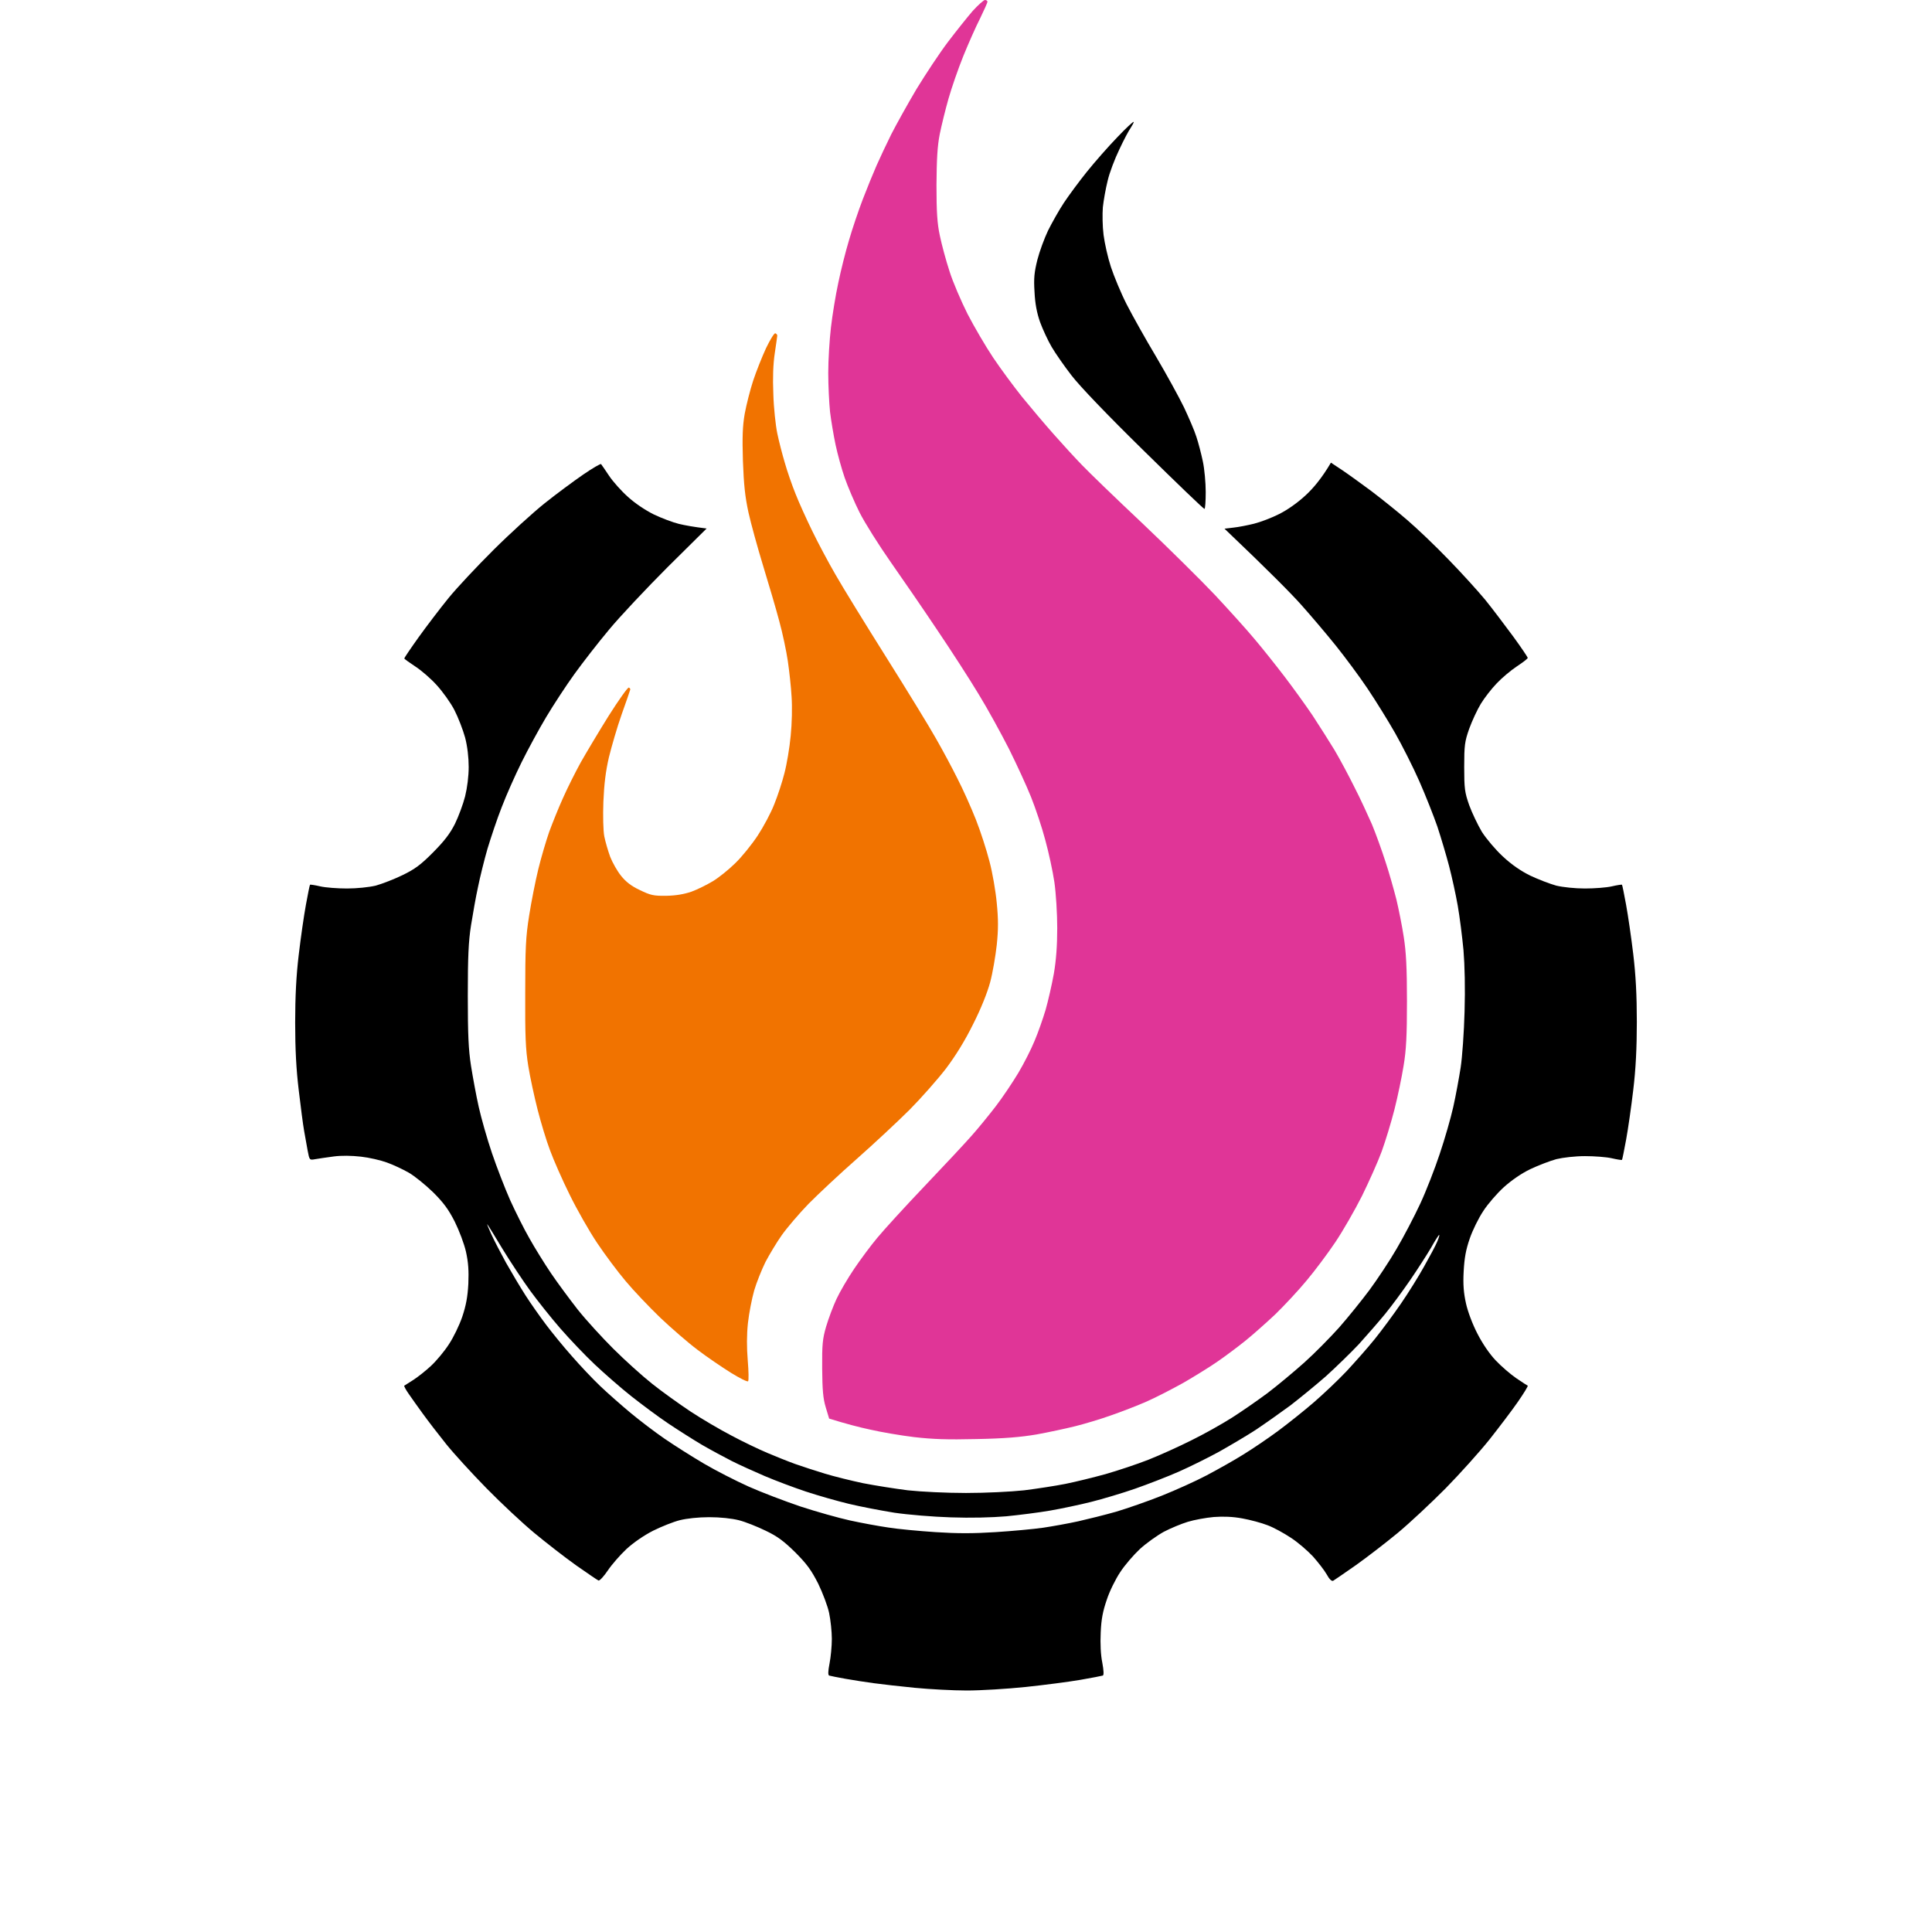
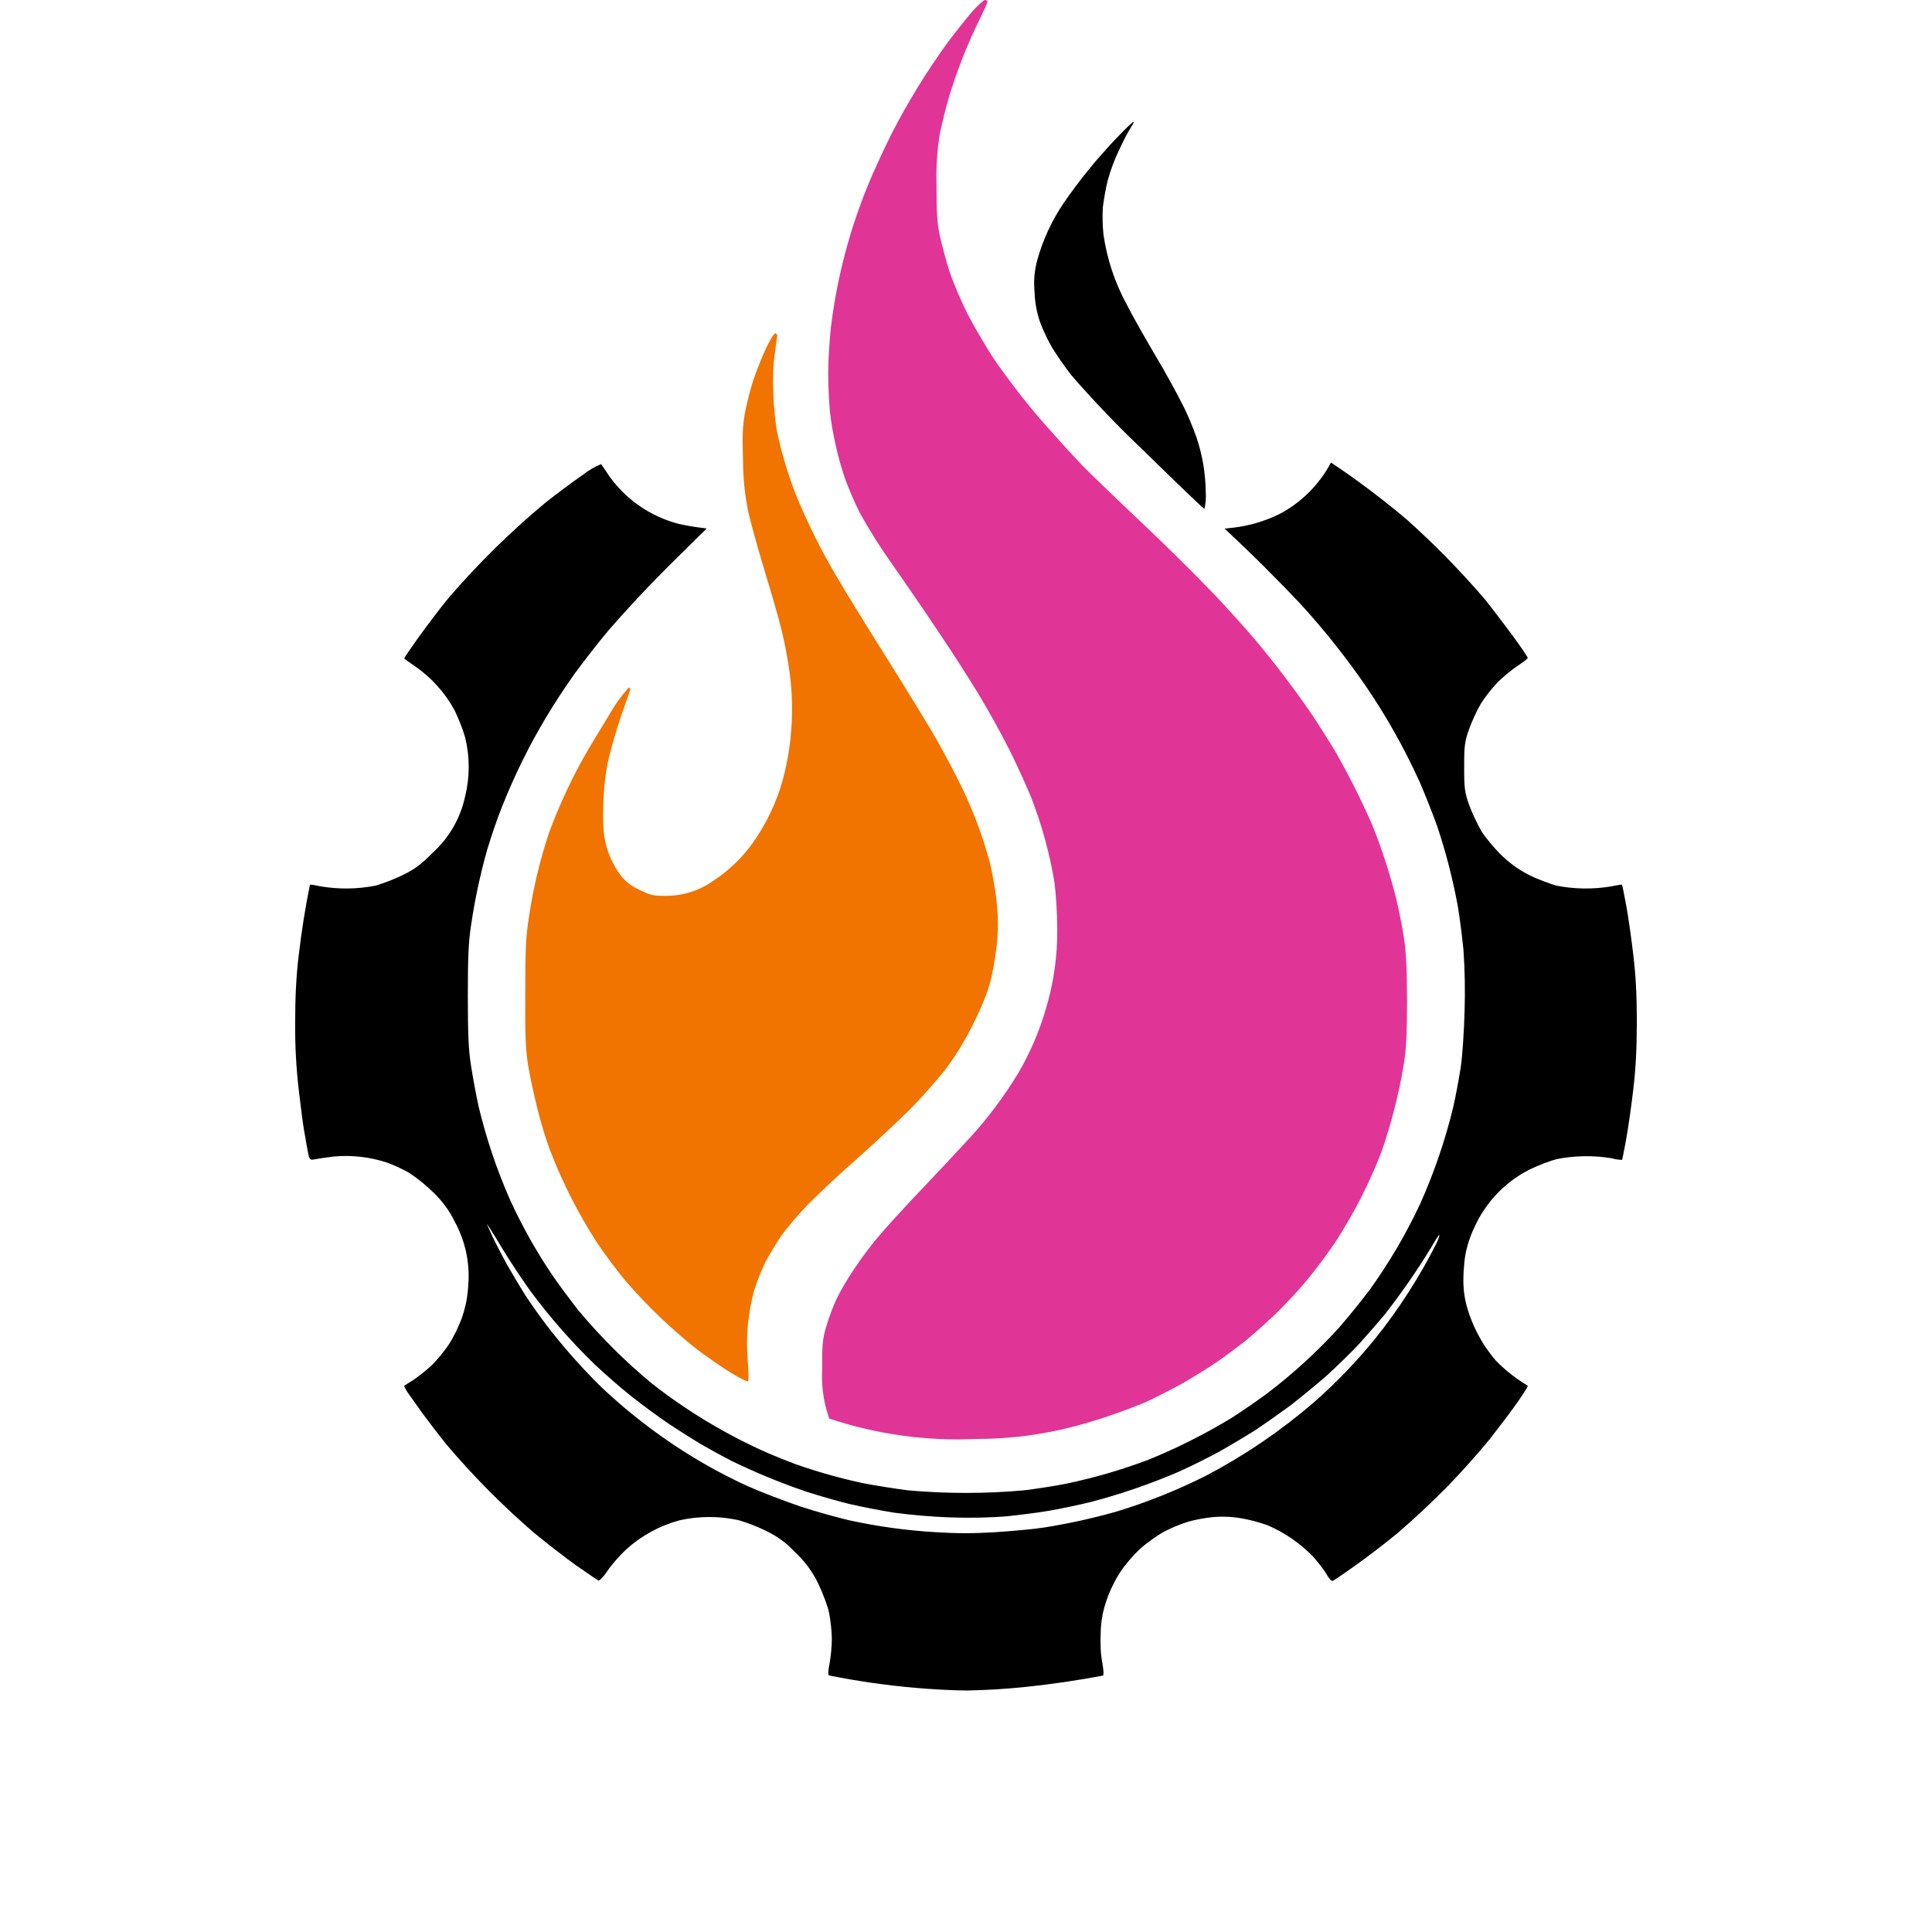
- <svg xmlns="http://www.w3.org/2000/svg" width="144" height="144" viewBox="0 0 144 144" fill="none">
-   <path fill-rule="evenodd" clip-rule="evenodd" d="M44.8 34.59C44.84 34.644 45.12 35.041 45.4 35.466C45.693 35.904 46.32 36.606 46.8 37.031C47.32 37.508 48.093 38.026 48.733 38.344C49.32 38.623 50.16 38.941 50.6 39.047C51.04 39.153 51.68 39.272 52.667 39.392L49.76 42.27C48.173 43.861 46.2 45.957 45.4 46.925C44.587 47.893 43.427 49.392 42.813 50.241C42.2 51.09 41.253 52.535 40.707 53.451C40.16 54.366 39.333 55.891 38.867 56.833C38.4 57.775 37.733 59.273 37.4 60.149C37.053 61.024 36.587 62.43 36.333 63.265C36.093 64.101 35.773 65.388 35.627 66.117C35.467 66.847 35.24 68.133 35.107 68.969C34.92 70.162 34.867 71.316 34.867 74.207C34.867 77.139 34.92 78.24 35.107 79.447C35.24 80.282 35.493 81.661 35.68 82.497C35.867 83.333 36.307 84.884 36.667 85.945C37.027 87.007 37.64 88.585 38.027 89.46C38.427 90.335 39.067 91.622 39.467 92.312C39.853 93.001 40.573 94.169 41.067 94.898C41.56 95.627 42.467 96.848 43.067 97.617C43.68 98.386 44.88 99.699 45.72 100.535C46.573 101.384 47.867 102.551 48.6 103.134C49.333 103.718 50.627 104.646 51.467 105.204C52.307 105.761 53.693 106.57 54.533 107.007C55.373 107.458 56.573 108.029 57.2 108.294C57.827 108.559 58.747 108.93 59.267 109.116C59.787 109.302 60.773 109.62 61.467 109.832C62.16 110.045 63.453 110.363 64.333 110.549C65.213 110.721 66.72 110.96 67.667 111.079C68.653 111.185 70.52 111.278 72 111.278C73.48 111.278 75.347 111.185 76.333 111.079C77.28 110.96 78.667 110.748 79.4 110.602C80.133 110.456 81.48 110.124 82.4 109.872C83.32 109.607 84.76 109.129 85.6 108.798C86.44 108.466 87.88 107.816 88.8 107.352C89.72 106.901 91.067 106.145 91.8 105.681C92.533 105.217 93.733 104.381 94.467 103.837C95.2 103.28 96.427 102.259 97.2 101.569C97.973 100.88 99.133 99.699 99.8 98.957C100.467 98.201 101.48 96.941 102.067 96.158C102.653 95.362 103.573 93.983 104.093 93.081C104.627 92.179 105.413 90.667 105.853 89.725C106.293 88.784 106.947 87.099 107.307 86.012C107.68 84.911 108.133 83.333 108.32 82.497C108.507 81.661 108.747 80.348 108.867 79.579C108.987 78.81 109.12 76.927 109.16 75.401C109.213 73.677 109.173 71.939 109.08 70.825C108.987 69.844 108.8 68.345 108.653 67.51C108.507 66.674 108.213 65.335 108 64.525C107.787 63.716 107.4 62.417 107.133 61.608C106.853 60.798 106.253 59.286 105.787 58.225C105.32 57.164 104.507 55.559 103.987 54.644C103.467 53.729 102.547 52.244 101.933 51.329C101.32 50.413 100.253 48.981 99.573 48.132C98.893 47.283 97.733 45.917 97 45.095C96.267 44.273 94.68 42.654 91.267 39.405L91.933 39.325C92.307 39.286 92.987 39.153 93.467 39.034C93.947 38.914 94.787 38.596 95.333 38.317C95.947 38.012 96.707 37.482 97.32 36.911C97.853 36.421 98.507 35.665 99.2 34.484L100.04 35.041C100.493 35.346 101.467 36.049 102.2 36.593C102.933 37.15 104.133 38.105 104.867 38.742C105.6 39.365 106.987 40.691 107.933 41.673C108.88 42.641 110.12 44.007 110.693 44.697C111.253 45.387 112.187 46.633 112.787 47.443C113.387 48.265 113.867 48.981 113.867 49.034C113.867 49.1 113.493 49.379 113.053 49.671C112.613 49.962 111.933 50.533 111.56 50.931C111.173 51.329 110.64 52.018 110.373 52.456C110.107 52.894 109.72 53.729 109.507 54.313C109.173 55.268 109.133 55.546 109.133 57.164C109.133 58.782 109.173 59.061 109.507 60.016C109.72 60.599 110.147 61.488 110.453 62.005C110.787 62.523 111.467 63.332 112.013 63.836C112.667 64.446 113.36 64.923 114.067 65.268C114.653 65.547 115.52 65.878 116 66.011C116.507 66.13 117.4 66.223 118.133 66.223C118.827 66.223 119.733 66.157 120.133 66.064C120.533 65.971 120.88 65.918 120.893 65.945C120.92 65.971 121.053 66.634 121.2 67.443C121.347 68.239 121.587 69.897 121.733 71.117C121.92 72.682 122 74.181 122 76.157C122 78.094 121.92 79.698 121.733 81.237C121.587 82.484 121.347 84.155 121.2 84.951C121.053 85.746 120.92 86.423 120.893 86.449C120.88 86.476 120.533 86.423 120.133 86.33C119.733 86.237 118.827 86.171 118.133 86.171C117.4 86.171 116.493 86.277 116 86.396C115.52 86.529 114.653 86.861 114.067 87.139C113.4 87.457 112.653 87.975 112.08 88.492C111.573 88.956 110.893 89.739 110.56 90.256C110.213 90.773 109.76 91.688 109.547 92.312C109.253 93.161 109.147 93.771 109.093 94.765C109.04 95.747 109.093 96.37 109.267 97.153C109.4 97.763 109.76 98.718 110.12 99.407C110.493 100.137 111.013 100.906 111.48 101.397C111.893 101.835 112.587 102.432 113.013 102.723C113.44 103.015 113.827 103.267 113.867 103.28C113.907 103.307 113.573 103.851 113.133 104.487C112.693 105.124 111.733 106.384 111.013 107.299C110.28 108.214 108.813 109.846 107.747 110.933C106.667 112.021 105.08 113.506 104.187 114.249C103.307 114.978 101.893 116.066 101.053 116.663C100.213 117.246 99.453 117.777 99.373 117.817C99.267 117.883 99.08 117.711 98.88 117.339C98.707 117.034 98.24 116.437 97.853 116C97.453 115.575 96.72 114.939 96.2 114.607C95.68 114.262 94.907 113.838 94.467 113.679C94.027 113.506 93.187 113.281 92.6 113.175C91.88 113.042 91.187 113.016 90.467 113.069C89.88 113.122 89.013 113.281 88.533 113.427C88.053 113.573 87.253 113.904 86.747 114.169C86.24 114.448 85.44 115.018 84.96 115.456C84.493 115.894 83.827 116.663 83.493 117.18C83.147 117.697 82.693 118.613 82.493 119.236C82.2 120.085 82.08 120.695 82.04 121.69C82 122.512 82.04 123.361 82.16 123.931C82.267 124.515 82.28 124.846 82.2 124.886C82.12 124.913 81.373 125.058 80.533 125.204C79.693 125.35 77.853 125.589 76.467 125.735C75.08 125.881 73.093 126 72.067 126C71.04 126 69.307 125.907 68.2 125.801C67.107 125.695 65.72 125.536 65.133 125.456C64.547 125.377 63.587 125.231 63 125.125C62.413 125.019 61.88 124.913 61.8 124.886C61.707 124.846 61.72 124.541 61.827 123.997C61.92 123.533 62 122.698 62 122.154C62 121.61 61.907 120.748 61.8 120.231C61.693 119.713 61.32 118.732 60.987 118.042C60.467 117.021 60.147 116.583 59.28 115.708C58.427 114.872 57.96 114.514 57.067 114.09C56.44 113.785 55.547 113.427 55.067 113.307C54.533 113.175 53.693 113.082 52.867 113.082C52.053 113.082 51.2 113.175 50.667 113.307C50.187 113.427 49.293 113.785 48.68 114.09C48 114.435 47.213 114.978 46.693 115.456C46.227 115.894 45.6 116.61 45.307 117.048C45.013 117.485 44.707 117.817 44.613 117.804C44.533 117.777 43.787 117.26 42.947 116.676C42.107 116.079 40.693 114.978 39.813 114.249C38.92 113.506 37.333 112.021 36.267 110.933C35.2 109.846 33.84 108.36 33.253 107.631C32.667 106.901 31.893 105.893 31.52 105.376C31.147 104.859 30.667 104.196 30.453 103.877C30.24 103.572 30.093 103.294 30.133 103.28C30.173 103.254 30.467 103.068 30.8 102.856C31.133 102.644 31.72 102.18 32.12 101.808C32.52 101.437 33.12 100.721 33.453 100.203C33.8 99.686 34.24 98.771 34.453 98.147C34.733 97.312 34.853 96.675 34.907 95.694C34.947 94.699 34.907 94.102 34.733 93.306C34.6 92.71 34.227 91.728 33.893 91.052C33.427 90.137 33.053 89.633 32.28 88.863C31.72 88.32 30.907 87.656 30.467 87.404C30.027 87.152 29.293 86.808 28.84 86.648C28.373 86.476 27.507 86.277 26.907 86.211C26.2 86.131 25.453 86.118 24.867 86.197C24.36 86.264 23.733 86.357 23.507 86.396C23.067 86.476 23.067 86.476 22.933 85.773C22.867 85.402 22.747 84.725 22.667 84.287C22.587 83.85 22.413 82.497 22.267 81.263C22.08 79.712 22 78.213 22 76.224C22 74.3 22.08 72.695 22.267 71.157C22.413 69.91 22.653 68.239 22.8 67.443C22.947 66.634 23.08 65.971 23.107 65.945C23.12 65.918 23.467 65.971 23.867 66.064C24.267 66.157 25.173 66.223 25.867 66.223C26.6 66.223 27.493 66.13 28 66.011C28.48 65.878 29.373 65.533 30 65.228C30.907 64.791 31.36 64.459 32.267 63.544C33.107 62.695 33.533 62.151 33.907 61.409C34.173 60.865 34.52 59.936 34.667 59.353C34.827 58.703 34.933 57.854 34.933 57.164C34.933 56.461 34.84 55.639 34.667 54.976C34.507 54.392 34.147 53.464 33.867 52.92C33.587 52.376 32.987 51.541 32.547 51.063C32.12 50.586 31.4 49.962 30.947 49.671C30.507 49.379 30.133 49.114 30.133 49.074C30.133 49.034 30.613 48.318 31.213 47.482C31.813 46.647 32.813 45.334 33.44 44.564C34.067 43.795 35.573 42.19 36.787 40.983C38 39.776 39.72 38.211 40.6 37.508C41.48 36.805 42.773 35.85 43.467 35.373C44.16 34.895 44.76 34.551 44.8 34.59ZM37.707 94.102C38.12 94.832 38.773 95.933 39.173 96.556C39.573 97.179 40.267 98.161 40.707 98.744C41.147 99.328 42 100.376 42.613 101.065C43.213 101.755 44.173 102.776 44.747 103.32C45.333 103.877 46.347 104.766 47 105.31C47.667 105.867 48.8 106.729 49.533 107.233C50.267 107.737 51.587 108.572 52.467 109.09C53.347 109.607 54.853 110.376 55.8 110.801C56.747 111.225 58.493 111.888 59.667 112.286C60.84 112.671 62.493 113.135 63.333 113.321C64.173 113.506 65.467 113.745 66.2 113.851C66.933 113.97 68.52 114.116 69.733 114.196C71.333 114.302 72.547 114.302 74.2 114.196C75.453 114.116 77.053 113.97 77.773 113.864C78.48 113.758 79.653 113.546 80.373 113.387C81.08 113.228 82.36 112.909 83.2 112.671C84.04 112.419 85.573 111.888 86.6 111.477C87.627 111.066 89.133 110.389 89.933 109.965C90.733 109.541 91.973 108.851 92.667 108.413C93.36 107.989 94.533 107.193 95.267 106.649C96 106.105 97.2 105.15 97.92 104.527C98.64 103.904 99.747 102.856 100.373 102.193C100.987 101.53 101.933 100.469 102.467 99.805C103 99.142 103.88 97.949 104.427 97.153C104.973 96.357 105.76 95.097 106.16 94.368C106.573 93.638 107.013 92.816 107.12 92.55C107.24 92.272 107.307 92.046 107.267 92.046C107.227 92.046 106.947 92.484 106.653 93.015C106.347 93.532 105.64 94.633 105.093 95.429C104.547 96.224 103.707 97.365 103.227 97.949C102.747 98.532 101.867 99.54 101.28 100.19C100.68 100.827 99.573 101.901 98.827 102.577C98.067 103.241 96.867 104.222 96.16 104.766C95.44 105.296 94.293 106.105 93.6 106.57C92.907 107.021 91.667 107.75 90.867 108.201C90.067 108.639 88.707 109.315 87.867 109.686C87.027 110.058 85.547 110.628 84.6 110.96C83.653 111.291 82.173 111.729 81.333 111.941C80.493 112.153 79.107 112.445 78.267 112.591C77.427 112.737 75.947 112.923 75 113.016C73.92 113.108 72.36 113.148 70.867 113.095C69.547 113.055 67.653 112.896 66.667 112.75C65.68 112.591 64.147 112.299 63.267 112.087C62.387 111.875 60.947 111.464 60.067 111.172C59.187 110.88 57.813 110.363 57 110.018C56.2 109.673 55.08 109.169 54.533 108.891C53.987 108.612 53 108.082 52.333 107.697C51.68 107.312 50.533 106.583 49.8 106.092C49.067 105.601 47.84 104.686 47.067 104.076C46.293 103.466 45.067 102.392 44.347 101.715C43.613 101.026 42.453 99.805 41.76 99.01C41.067 98.214 40.067 96.954 39.533 96.224C39 95.495 38.067 94.089 37.467 93.108C36.88 92.126 36.36 91.29 36.32 91.251C36.28 91.211 36.413 91.543 36.613 91.98C36.813 92.418 37.307 93.373 37.707 94.102Z" fill="black" />
-   <path d="M57.787 24.842C57.867 24.868 57.933 24.948 57.933 25.014C57.933 25.081 57.84 25.677 57.747 26.327C57.627 27.123 57.587 28.144 57.64 29.378C57.667 30.399 57.813 31.712 57.933 32.296C58.053 32.879 58.307 33.861 58.493 34.484C58.667 35.108 59.027 36.142 59.293 36.805C59.547 37.455 60.12 38.715 60.547 39.59C60.973 40.466 61.747 41.925 62.28 42.84C62.8 43.755 64.507 46.527 66.067 49.007C67.627 51.487 69.293 54.206 69.76 55.042C70.24 55.878 70.96 57.217 71.36 58.026C71.773 58.822 72.387 60.201 72.733 61.077C73.08 61.952 73.533 63.358 73.747 64.194C73.973 65.029 74.213 66.435 74.293 67.311C74.413 68.517 74.413 69.273 74.293 70.427C74.2 71.263 73.987 72.523 73.8 73.213C73.587 73.995 73.12 75.175 72.533 76.329C71.933 77.55 71.227 78.69 70.507 79.645C69.893 80.441 68.68 81.82 67.8 82.709C66.92 83.584 65.147 85.242 63.867 86.37C62.587 87.497 60.96 89.022 60.253 89.738C59.56 90.455 58.667 91.502 58.28 92.046C57.893 92.59 57.347 93.505 57.053 94.062C56.773 94.633 56.387 95.588 56.213 96.184C56.04 96.794 55.827 97.882 55.747 98.612C55.653 99.5 55.653 100.429 55.733 101.397C55.8 102.193 55.813 102.895 55.76 102.949C55.707 103.015 55.133 102.723 54.467 102.312C53.813 101.901 52.693 101.145 52 100.614C51.307 100.097 50.053 99.009 49.213 98.214C48.387 97.418 47.213 96.184 46.64 95.495C46.053 94.805 45.093 93.518 44.507 92.643C43.92 91.768 43 90.15 42.467 89.062C41.92 87.961 41.267 86.476 41 85.746C40.72 85.017 40.307 83.637 40.067 82.696C39.827 81.754 39.507 80.282 39.373 79.446C39.173 78.2 39.133 77.192 39.147 74.008C39.147 70.679 39.187 69.817 39.44 68.239C39.6 67.218 39.907 65.666 40.12 64.79C40.333 63.915 40.707 62.655 40.933 62.005C41.173 61.355 41.627 60.215 41.96 59.485C42.28 58.756 42.88 57.562 43.28 56.833C43.693 56.103 44.627 54.538 45.373 53.344C46.12 52.164 46.8 51.209 46.867 51.249C46.947 51.275 46.987 51.342 46.973 51.408C46.96 51.474 46.667 52.31 46.333 53.252C46 54.193 45.587 55.626 45.387 56.435C45.147 57.469 45.027 58.437 44.973 59.751C44.933 60.812 44.96 61.926 45.04 62.337C45.12 62.735 45.32 63.424 45.48 63.862C45.653 64.3 46.013 64.936 46.293 65.281C46.653 65.732 47.067 66.05 47.693 66.342C48.493 66.727 48.707 66.78 49.667 66.767C50.387 66.753 50.987 66.647 51.533 66.462C51.973 66.302 52.693 65.944 53.133 65.679C53.573 65.414 54.333 64.804 54.813 64.326C55.307 63.849 56.053 62.92 56.48 62.27C56.907 61.621 57.467 60.573 57.707 59.949C57.96 59.326 58.307 58.278 58.467 57.628C58.64 56.978 58.853 55.718 58.933 54.843C59.027 53.928 59.053 52.694 59 51.925C58.96 51.196 58.827 50.002 58.72 49.273C58.613 48.543 58.333 47.203 58.08 46.288C57.84 45.373 57.293 43.53 56.88 42.177C56.467 40.824 55.973 39.033 55.787 38.198C55.533 37.017 55.44 36.155 55.373 34.352C55.32 32.574 55.347 31.752 55.507 30.837C55.627 30.187 55.907 29.073 56.133 28.383C56.36 27.693 56.8 26.593 57.093 25.956C57.4 25.319 57.707 24.815 57.787 24.842Z" fill="#F17300" />
-   <path d="M84.493 9.085C84.52 9.125 84.413 9.311 84.28 9.523C84.133 9.722 83.747 10.451 83.427 11.141C83.093 11.831 82.693 12.878 82.56 13.462C82.413 14.046 82.253 14.947 82.2 15.451C82.16 15.956 82.173 16.884 82.253 17.507C82.333 18.131 82.573 19.205 82.8 19.895C83.027 20.584 83.547 21.844 83.973 22.68C84.4 23.515 85.387 25.279 86.173 26.593C86.947 27.906 87.88 29.603 88.253 30.372C88.613 31.142 89.04 32.123 89.173 32.561C89.32 32.999 89.533 33.821 89.653 34.391C89.773 34.948 89.867 35.983 89.867 36.672C89.867 37.362 89.827 37.932 89.773 37.932C89.707 37.932 87.68 35.983 85.253 33.596C82.453 30.85 80.48 28.781 79.867 27.985C79.333 27.296 78.667 26.34 78.387 25.863C78.107 25.386 77.72 24.55 77.52 24.006C77.28 23.317 77.147 22.627 77.107 21.752C77.04 20.73 77.093 20.279 77.32 19.364C77.48 18.741 77.84 17.759 78.12 17.176C78.413 16.592 78.933 15.664 79.293 15.12C79.653 14.576 80.427 13.528 81.013 12.799C81.6 12.069 82.613 10.915 83.267 10.239C83.907 9.563 84.467 9.045 84.493 9.085Z" fill="black" />
-   <path d="M73.413 0C73.52 0 73.6 0.066 73.6 0.133C73.6 0.199 73.347 0.756 73.053 1.366C72.747 1.963 72.187 3.223 71.8 4.178C71.413 5.133 70.92 6.565 70.694 7.361C70.467 8.157 70.174 9.351 70.04 10.014C69.867 10.902 69.814 11.87 69.8 13.794C69.8 15.783 69.853 16.659 70.053 17.574C70.187 18.224 70.507 19.417 70.773 20.226C71.027 21.035 71.64 22.454 72.12 23.41C72.614 24.364 73.467 25.823 74.027 26.659C74.587 27.494 75.56 28.808 76.174 29.577C76.8 30.346 77.853 31.593 78.534 32.362C79.213 33.131 80.16 34.166 80.653 34.67C81.133 35.174 83.147 37.124 85.12 38.98C87.094 40.85 89.547 43.278 90.573 44.365C91.6 45.466 92.92 46.925 93.493 47.615C94.08 48.304 95.08 49.564 95.72 50.4C96.36 51.236 97.307 52.549 97.827 53.318C98.334 54.087 99.067 55.254 99.467 55.904C99.853 56.554 100.52 57.801 100.947 58.663C101.387 59.512 101.96 60.772 102.254 61.435C102.534 62.111 102.987 63.358 103.254 64.194C103.534 65.029 103.894 66.316 104.08 67.045C104.254 67.775 104.507 69.035 104.627 69.831C104.8 70.931 104.867 72.099 104.867 74.605C104.867 77.165 104.814 78.266 104.614 79.446C104.48 80.282 104.174 81.754 103.934 82.696C103.694 83.638 103.267 85.043 102.987 85.813C102.707 86.582 102.04 88.067 101.52 89.128C100.987 90.189 100.094 91.741 99.534 92.577C98.974 93.412 98.013 94.699 97.4 95.428C96.8 96.158 95.734 97.299 95.053 97.962C94.36 98.612 93.347 99.513 92.8 99.951C92.254 100.389 91.32 101.092 90.734 101.49C90.147 101.901 89 102.604 88.2 103.068C87.387 103.519 86.16 104.156 85.467 104.461C84.773 104.766 83.573 105.23 82.8 105.495C82.027 105.774 80.827 106.132 80.133 106.304C79.44 106.477 78.147 106.755 77.267 106.914C76.094 107.113 74.894 107.219 72.8 107.259C70.6 107.312 69.52 107.272 68.133 107.113C67.147 106.994 65.667 106.742 64.867 106.556C64.053 106.384 63.04 106.119 61.8 105.734L61.547 104.898C61.347 104.235 61.294 103.612 61.28 101.994C61.267 100.216 61.307 99.792 61.574 98.877C61.747 98.293 62.093 97.365 62.347 96.821C62.6 96.277 63.2 95.256 63.667 94.566C64.133 93.877 64.907 92.829 65.4 92.245C65.88 91.662 67.467 89.924 68.92 88.399C70.374 86.874 71.933 85.203 72.387 84.685C72.853 84.168 73.653 83.186 74.187 82.497C74.72 81.807 75.48 80.666 75.894 79.977C76.307 79.287 76.853 78.213 77.107 77.59C77.374 76.966 77.734 75.932 77.933 75.268C78.12 74.605 78.4 73.398 78.547 72.576C78.72 71.568 78.8 70.48 78.8 69.167C78.8 68.093 78.707 66.581 78.587 65.746C78.467 64.936 78.16 63.517 77.907 62.602C77.667 61.687 77.187 60.255 76.853 59.419C76.52 58.583 75.773 56.965 75.213 55.838C74.64 54.711 73.627 52.854 72.933 51.726C72.254 50.599 70.867 48.45 69.853 46.952C68.853 45.453 67.293 43.185 66.4 41.912C65.507 40.638 64.454 38.967 64.067 38.198C63.68 37.429 63.187 36.261 62.96 35.612C62.733 34.962 62.427 33.848 62.28 33.158C62.133 32.468 61.947 31.354 61.867 30.704C61.8 30.054 61.733 28.741 61.733 27.786C61.733 26.831 61.827 25.319 61.934 24.404C62.04 23.489 62.28 22.004 62.48 21.088C62.667 20.173 63.027 18.741 63.28 17.905C63.52 17.07 63.987 15.69 64.307 14.855C64.627 14.019 65.094 12.879 65.334 12.335C65.573 11.791 66.067 10.743 66.427 10.014C66.8 9.284 67.64 7.772 68.307 6.645C68.987 5.531 70.04 3.939 70.653 3.13C71.267 2.321 72.094 1.287 72.493 0.822C72.907 0.371 73.32 0 73.413 0Z" fill="#E03597" />
+ <svg xmlns="http://www.w3.org/2000/svg" width="144" height="144" fill="none">
+   <path fill-rule="evenodd" clip-rule="evenodd" d="M44.8 34.59c.04.05.32.45.6.88a9.18 9.18 0 0 0 5.2 3.58c.44.1 1.08.22 2.07.34l-2.91 2.88a90.33 90.33 0 0 0-4.36 4.66c-.81.96-1.97 2.46-2.59 3.31a53.3 53.3 0 0 0-2.1 3.21 46.03 46.03 0 0 0-3.3 6.7c-.36.87-.82 2.28-1.08 3.12a44.13 44.13 0 0 0-1.22 5.7c-.19 1.2-.24 2.35-.24 5.24 0 2.93.05 4.03.24 5.24.13.83.38 2.21.57 3.05a40.89 40.89 0 0 0 2.35 6.96 39.62 39.62 0 0 0 3.04 5.44c.49.73 1.4 1.95 2 2.72a42.1 42.1 0 0 0 5.53 5.51 40.8 40.8 0 0 0 8.6 5.16c.63.27 1.55.64 2.07.83a40.64 40.64 0 0 0 5.07 1.43c.87.17 2.38.41 3.33.53a48.48 48.48 0 0 0 8.66 0c.95-.12 2.34-.33 3.07-.48a41.37 41.37 0 0 0 6.2-1.8 43.52 43.52 0 0 0 6.2-3.12 53.3 53.3 0 0 0 2.67-1.84 39.94 39.94 0 0 0 5.33-4.88c.67-.76 1.68-2.02 2.27-2.8a39.89 39.89 0 0 0 3.78-6.43 41.53 41.53 0 0 0 2.47-7.23c.19-.84.43-2.15.55-2.92.12-.77.25-2.65.29-4.18a45.8 45.8 0 0 0-.08-4.57c-.1-.99-.28-2.48-.43-3.32a43.77 43.77 0 0 0-1.52-5.9 58.4 58.4 0 0 0-1.34-3.38 47.44 47.44 0 0 0-3.86-6.9A56.54 56.54 0 0 0 97 45.09a117 117 0 0 0-5.73-5.69l.66-.07a10.67 10.67 0 0 0 3.4-1 9.14 9.14 0 0 0 3.87-3.85l.84.56a63.8 63.8 0 0 1 4.83 3.7 62.71 62.71 0 0 1 5.83 5.96c.55.69 1.49 1.93 2.09 2.74.6.82 1.08 1.54 1.08 1.6 0 .06-.38.34-.82.63-.44.3-1.12.86-1.49 1.26-.39.4-.92 1.09-1.19 1.53-.26.43-.65 1.27-.86 1.85-.34.96-.38 1.24-.38 2.85 0 1.62.04 1.9.38 2.86.21.58.64 1.47.94 1.99.34.51 1.02 1.32 1.56 1.83a8.47 8.47 0 0 0 2.06 1.43c.58.28 1.45.6 1.93.74a11.47 11.47 0 0 0 4.13.05c.4-.09.75-.14.76-.12.03.03.16.7.31 1.5s.39 2.46.53 3.68c.19 1.56.27 3.06.27 5.04 0 1.93-.08 3.54-.27 5.08a71.57 71.57 0 0 1-.53 3.71c-.15.8-.28 1.47-.3 1.5a2.9 2.9 0 0 1-.77-.12 11.46 11.46 0 0 0-4.13.07c-.48.13-1.35.46-1.93.74a8.9 8.9 0 0 0-3.51 3.12c-.35.51-.8 1.43-1.01 2.05-.3.85-.4 1.46-.46 2.46-.05.98 0 1.6.18 2.38a10.53 10.53 0 0 0 2.21 4.25 11.45 11.45 0 0 0 2.39 1.88c.04.03-.3.57-.74 1.2-.44.64-1.4 1.9-2.12 2.82a60 60 0 0 1-3.26 3.63 62.94 62.94 0 0 1-3.56 3.32 60.22 60.22 0 0 1-4.82 3.57c-.1.06-.29-.1-.49-.48-.17-.3-.64-.9-1.03-1.34a10.52 10.52 0 0 0-3.38-2.32 12.1 12.1 0 0 0-1.87-.5 8.22 8.22 0 0 0-2.13-.11c-.59.05-1.46.21-1.94.36-.48.14-1.28.47-1.78.74-.51.28-1.31.85-1.79 1.29-.47.43-1.13 1.2-1.47 1.72-.34.52-.8 1.43-1 2.06a7.57 7.57 0 0 0-.45 2.45c-.04.82 0 1.67.12 2.24.1.58.12.92.04.96a69.36 69.36 0 0 1-5.73.84 50.8 50.8 0 0 1-4.4.27c-1.03 0-2.76-.1-3.87-.2a58.26 58.26 0 0 1-6.4-.92c-.1-.03-.08-.34.03-.88.09-.47.17-1.3.17-1.85 0-.54-.1-1.4-.2-1.92s-.48-1.5-.81-2.19a7.68 7.68 0 0 0-1.71-2.33 7.08 7.08 0 0 0-2.21-1.62 12.9 12.9 0 0 0-2-.78 10.17 10.17 0 0 0-4.4 0 9.71 9.71 0 0 0-3.97 2.15c-.47.43-1.1 1.15-1.4 1.59-.29.44-.6.77-.69.75-.08-.02-.82-.54-1.66-1.12-.84-.6-2.26-1.7-3.14-2.43a58.64 58.64 0 0 1-6.56-6.62 68.18 68.18 0 0 1-1.73-2.25l-1.07-1.5c-.21-.3-.36-.59-.32-.6l.67-.42c.33-.22.92-.68 1.32-1.05s1-1.09 1.33-1.6c.35-.52.79-1.44 1-2.06.28-.84.4-1.47.46-2.46a8.42 8.42 0 0 0-1.02-4.64 7.45 7.45 0 0 0-1.61-2.19 11.8 11.8 0 0 0-1.81-1.46 11.3 11.3 0 0 0-1.63-.75 9.86 9.86 0 0 0-3.97-.45c-.51.06-1.14.16-1.36.2-.44.08-.44.08-.58-.63l-.26-1.48c-.08-.44-.26-1.8-.4-3.03a40.4 40.4 0 0 1-.27-5.04c0-1.92.08-3.52.27-5.06a63.65 63.65 0 0 1 .83-5.22c.02-.02.37.03.77.12a11.48 11.48 0 0 0 4.13-.05 14.3 14.3 0 0 0 2-.78c.9-.44 1.36-.77 2.27-1.69a7.89 7.89 0 0 0 2.4-4.19 9.2 9.2 0 0 0 0-4.38c-.16-.58-.52-1.5-.8-2.05a9.54 9.54 0 0 0-2.92-3.25c-.44-.3-.82-.56-.82-.6 0-.04.48-.75 1.08-1.59.6-.83 1.6-2.15 2.23-2.92a60.98 60.98 0 0 1 7.16-7.05 61.2 61.2 0 0 1 2.87-2.14 6.03 6.03 0 0 1 1.33-.78ZM37.7 94.1c.42.73 1.07 1.83 1.47 2.46.4.62 1.1 1.6 1.54 2.18a44.8 44.8 0 0 0 4.04 4.58 40.9 40.9 0 0 0 7.72 5.77c.88.52 2.38 1.29 3.33 1.71.95.42 2.7 1.09 3.87 1.49 1.17.38 2.82.84 3.66 1.03a41.4 41.4 0 0 0 6.4.88c1.6.1 2.82.1 4.47 0 1.25-.08 2.85-.23 3.57-.34a46.84 46.84 0 0 0 5.43-1.19 42.28 42.28 0 0 0 6.73-2.7 42.84 42.84 0 0 0 7.99-5.44 39.06 39.06 0 0 0 4.55-4.72 40.31 40.31 0 0 0 4.65-7.25c.12-.29.19-.51.15-.51-.04 0-.32.43-.62.96a53.25 53.25 0 0 1-3.42 4.94c-.48.58-1.36 1.59-1.95 2.24-.6.64-1.7 1.71-2.45 2.39-.76.66-1.96 1.64-2.67 2.19-.72.53-1.87 1.34-2.56 1.8-.7.45-1.93 1.18-2.73 1.63a52.3 52.3 0 0 1-3 1.49 46.54 46.54 0 0 1-6.53 2.25c-.85.21-2.23.5-3.07.65-.84.15-2.32.33-3.27.43-1.08.09-2.64.13-4.13.08a44.4 44.4 0 0 1-4.2-.35 55.2 55.2 0 0 1-3.4-.66c-.88-.22-2.32-.63-3.2-.92a48.97 48.97 0 0 1-5.54-2.28 58.1 58.1 0 0 1-2.2-1.2 64.1 64.1 0 0 1-2.53-1.6c-.73-.49-1.96-1.4-2.73-2.01-.78-.61-2-1.69-2.72-2.36a44.53 44.53 0 0 1-4.82-5.5 55.6 55.6 0 0 1-2.06-3.11 51.73 51.73 0 0 0-1.15-1.86c-.04-.04.1.3.3.73.2.44.69 1.4 1.09 2.12Z" fill="#000" />
+   <path d="M57.79 24.84c.08.03.14.1.14.17l-.18 1.32c-.12.8-.16 1.81-.11 3.05.03 1.02.17 2.33.3 2.92a31.05 31.05 0 0 0 1.35 4.5 47.2 47.2 0 0 0 2.99 6.04c.52.92 2.23 3.69 3.79 6.17s3.22 5.2 3.69 6.03c.48.84 1.2 2.18 1.6 2.99a31.28 31.28 0 0 1 2.39 6.17c.22.83.46 2.24.54 3.11.12 1.2.12 1.96 0 3.12-.09.83-.3 2.1-.49 2.78-.21.79-.68 1.97-1.27 3.12a21.2 21.2 0 0 1-2.02 3.32 40.2 40.2 0 0 1-2.71 3.06c-.88.87-2.65 2.53-3.93 3.66a89.13 89.13 0 0 0-3.62 3.37c-.69.71-1.58 1.76-1.97 2.3-.39.55-.93 1.47-1.23 2.02a17.3 17.3 0 0 0-.84 2.12 14.92 14.92 0 0 0-.48 5.21c.07.8.08 1.5.03 1.56-.05.06-.63-.23-1.3-.64a39.27 39.27 0 0 1-2.46-1.7 38.92 38.92 0 0 1-5.36-5.12 38.04 38.04 0 0 1-2.13-2.85 37.39 37.39 0 0 1-3.51-6.9c-.28-.72-.7-2.1-.93-3.04-.24-.95-.56-2.42-.7-3.25-.2-1.25-.24-2.26-.22-5.44 0-3.33.04-4.2.29-5.77a36.84 36.84 0 0 1 1.5-6.23 40.84 40.84 0 0 1 2.35-5.17c.4-.74 1.34-2.3 2.08-3.5a12 12 0 0 1 1.5-2.1c.08.04.12.1.1.17-.01.06-.3.9-.64 1.84-.33.94-.74 2.38-.94 3.18-.24 1.04-.36 2-.42 3.32-.04 1.06-.01 2.18.07 2.59a6.46 6.46 0 0 0 1.25 2.94c.36.45.78.77 1.4 1.06.8.39 1.02.44 1.98.43a6.04 6.04 0 0 0 3.46-1.1 11.05 11.05 0 0 0 3.35-3.4 15.06 15.06 0 0 0 1.99-4.64 20.52 20.52 0 0 0 .25-8.36 28.4 28.4 0 0 0-.64-2.98c-.24-.92-.79-2.76-1.2-4.11-.41-1.36-.9-3.15-1.1-3.98a19.56 19.56 0 0 1-.4-3.85c-.06-1.78-.03-2.6.13-3.51.12-.65.4-1.77.62-2.46.23-.69.67-1.79.96-2.42.31-.64.62-1.14.7-1.12Z" fill="#F17300" />
+   <path d="M84.5 9.09c.02.03-.09.22-.22.43-.15.2-.53.93-.85 1.62a13.6 13.6 0 0 0-.87 2.32c-.15.59-.3 1.49-.36 2a12 12 0 0 0 .05 2.05 15.6 15.6 0 0 0 1.72 5.17c.43.84 1.42 2.6 2.2 3.91a65.07 65.07 0 0 1 2.08 3.78 23 23 0 0 1 .92 2.2 13.28 13.28 0 0 1 .7 4.11 4.3 4.3 0 0 1-.1 1.25c-.06 0-2.09-1.95-4.52-4.33a81.84 81.84 0 0 1-5.38-5.61c-.54-.7-1.2-1.65-1.48-2.13-.28-.47-.67-1.31-.87-1.85a7.63 7.63 0 0 1-.41-2.26 6.4 6.4 0 0 1 .21-2.39 14.34 14.34 0 0 1 1.97-4.24 38.71 38.71 0 0 1 3.98-4.88c.64-.68 1.2-1.2 1.22-1.15Z" fill="#000" />
+   <path d="M73.41 0c.11 0 .19.07.19.13 0 .07-.25.63-.55 1.24a38.23 38.23 0 0 0-2.36 6 43.7 43.7 0 0 0-.65 2.64 20.4 20.4 0 0 0-.24 3.78c0 2 .05 2.87.25 3.78.14.65.46 1.85.72 2.66.26.8.87 2.22 1.35 3.18.5.95 1.35 2.41 1.9 3.25a53.17 53.17 0 0 0 4.51 5.7c.68.77 1.63 1.8 2.12 2.31.48.5 2.5 2.45 4.47 4.31a170.2 170.2 0 0 1 5.45 5.39c1.03 1.1 2.35 2.56 2.92 3.24a73.79 73.79 0 0 1 4.33 5.7c.51.78 1.25 1.94 1.65 2.6a59.05 59.05 0 0 1 2.79 5.53 43.13 43.13 0 0 1 1.82 5.6c.17.73.43 2 .55 2.79.17 1.1.24 2.27.24 4.78 0 2.56-.06 3.66-.26 4.84a39.97 39.97 0 0 1-1.63 6.37 38.8 38.8 0 0 1-1.46 3.3 38.67 38.67 0 0 1-1.99 3.46c-.56.83-1.52 2.12-2.13 2.85-.6.73-1.67 1.87-2.35 2.53-.69.65-1.7 1.55-2.25 2-.55.43-1.48 1.13-2.07 1.53-.58.41-1.73 1.11-2.53 1.58-.81.45-2.04 1.09-2.73 1.4a41.2 41.2 0 0 1-5.34 1.83 28.54 28.54 0 0 1-7.33.95 30.15 30.15 0 0 1-11-1.52l-.25-.83a9.83 9.83 0 0 1-.27-2.9c-.01-1.78.03-2.2.3-3.12.17-.59.51-1.52.77-2.06.25-.54.85-1.56 1.32-2.25.46-.7 1.24-1.74 1.73-2.32.48-.59 2.07-2.33 3.52-3.85a312.9 312.9 0 0 0 3.47-3.71 31.07 31.07 0 0 0 3.5-4.7 21.22 21.22 0 0 0 2.04-4.72 19.88 19.88 0 0 0 .87-6.1c0-1.08-.1-2.59-.21-3.42a31.96 31.96 0 0 0-1.74-6.33 60.84 60.84 0 0 0-1.64-3.58 70.16 70.16 0 0 0-2.28-4.11 125.7 125.7 0 0 0-3.08-4.78c-1-1.5-2.56-3.77-3.45-5.04a39.31 39.31 0 0 1-2.33-3.71 26.3 26.3 0 0 1-1.11-2.59 24.65 24.65 0 0 1-1.1-4.9 35.1 35.1 0 0 1-.13-2.92c0-.96.1-2.47.2-3.39a40.92 40.92 0 0 1 3.4-12.07c.24-.54.74-1.59 1.1-2.32a52.15 52.15 0 0 1 4.23-6.88c.6-.8 1.43-1.84 1.83-2.3.42-.46.83-.83.92-.83Z" fill="#E03597" />
</svg>
